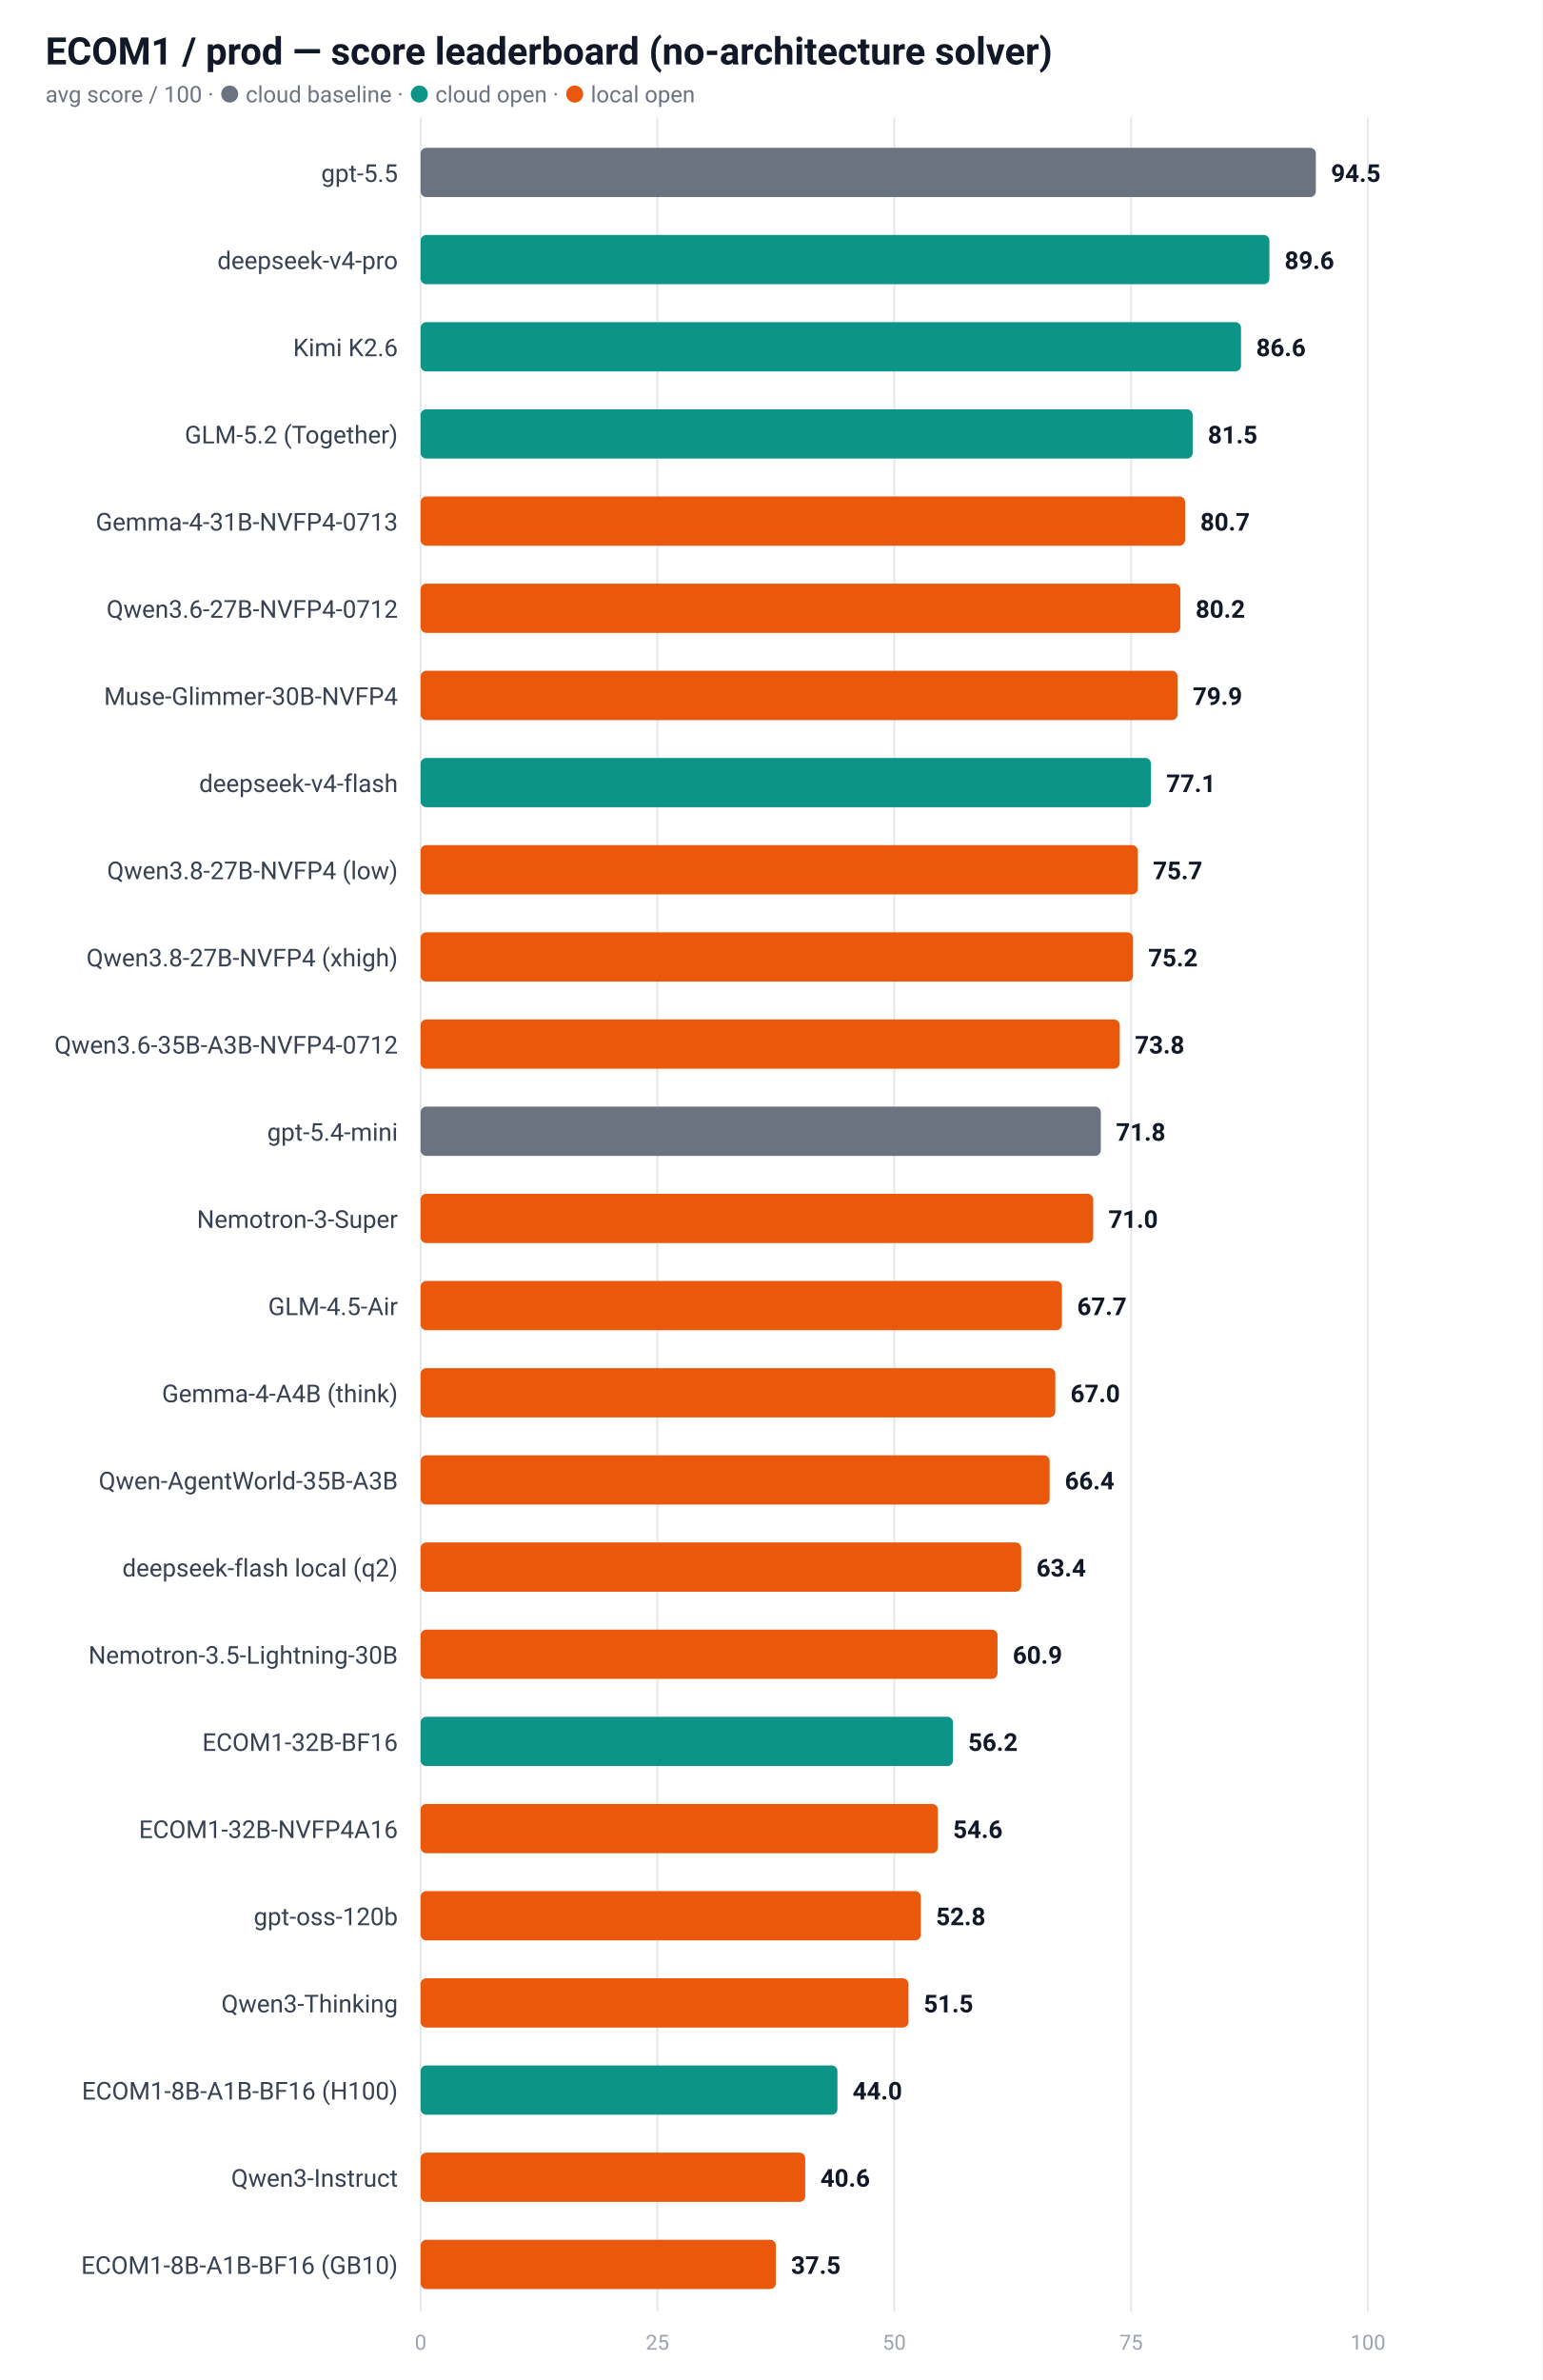
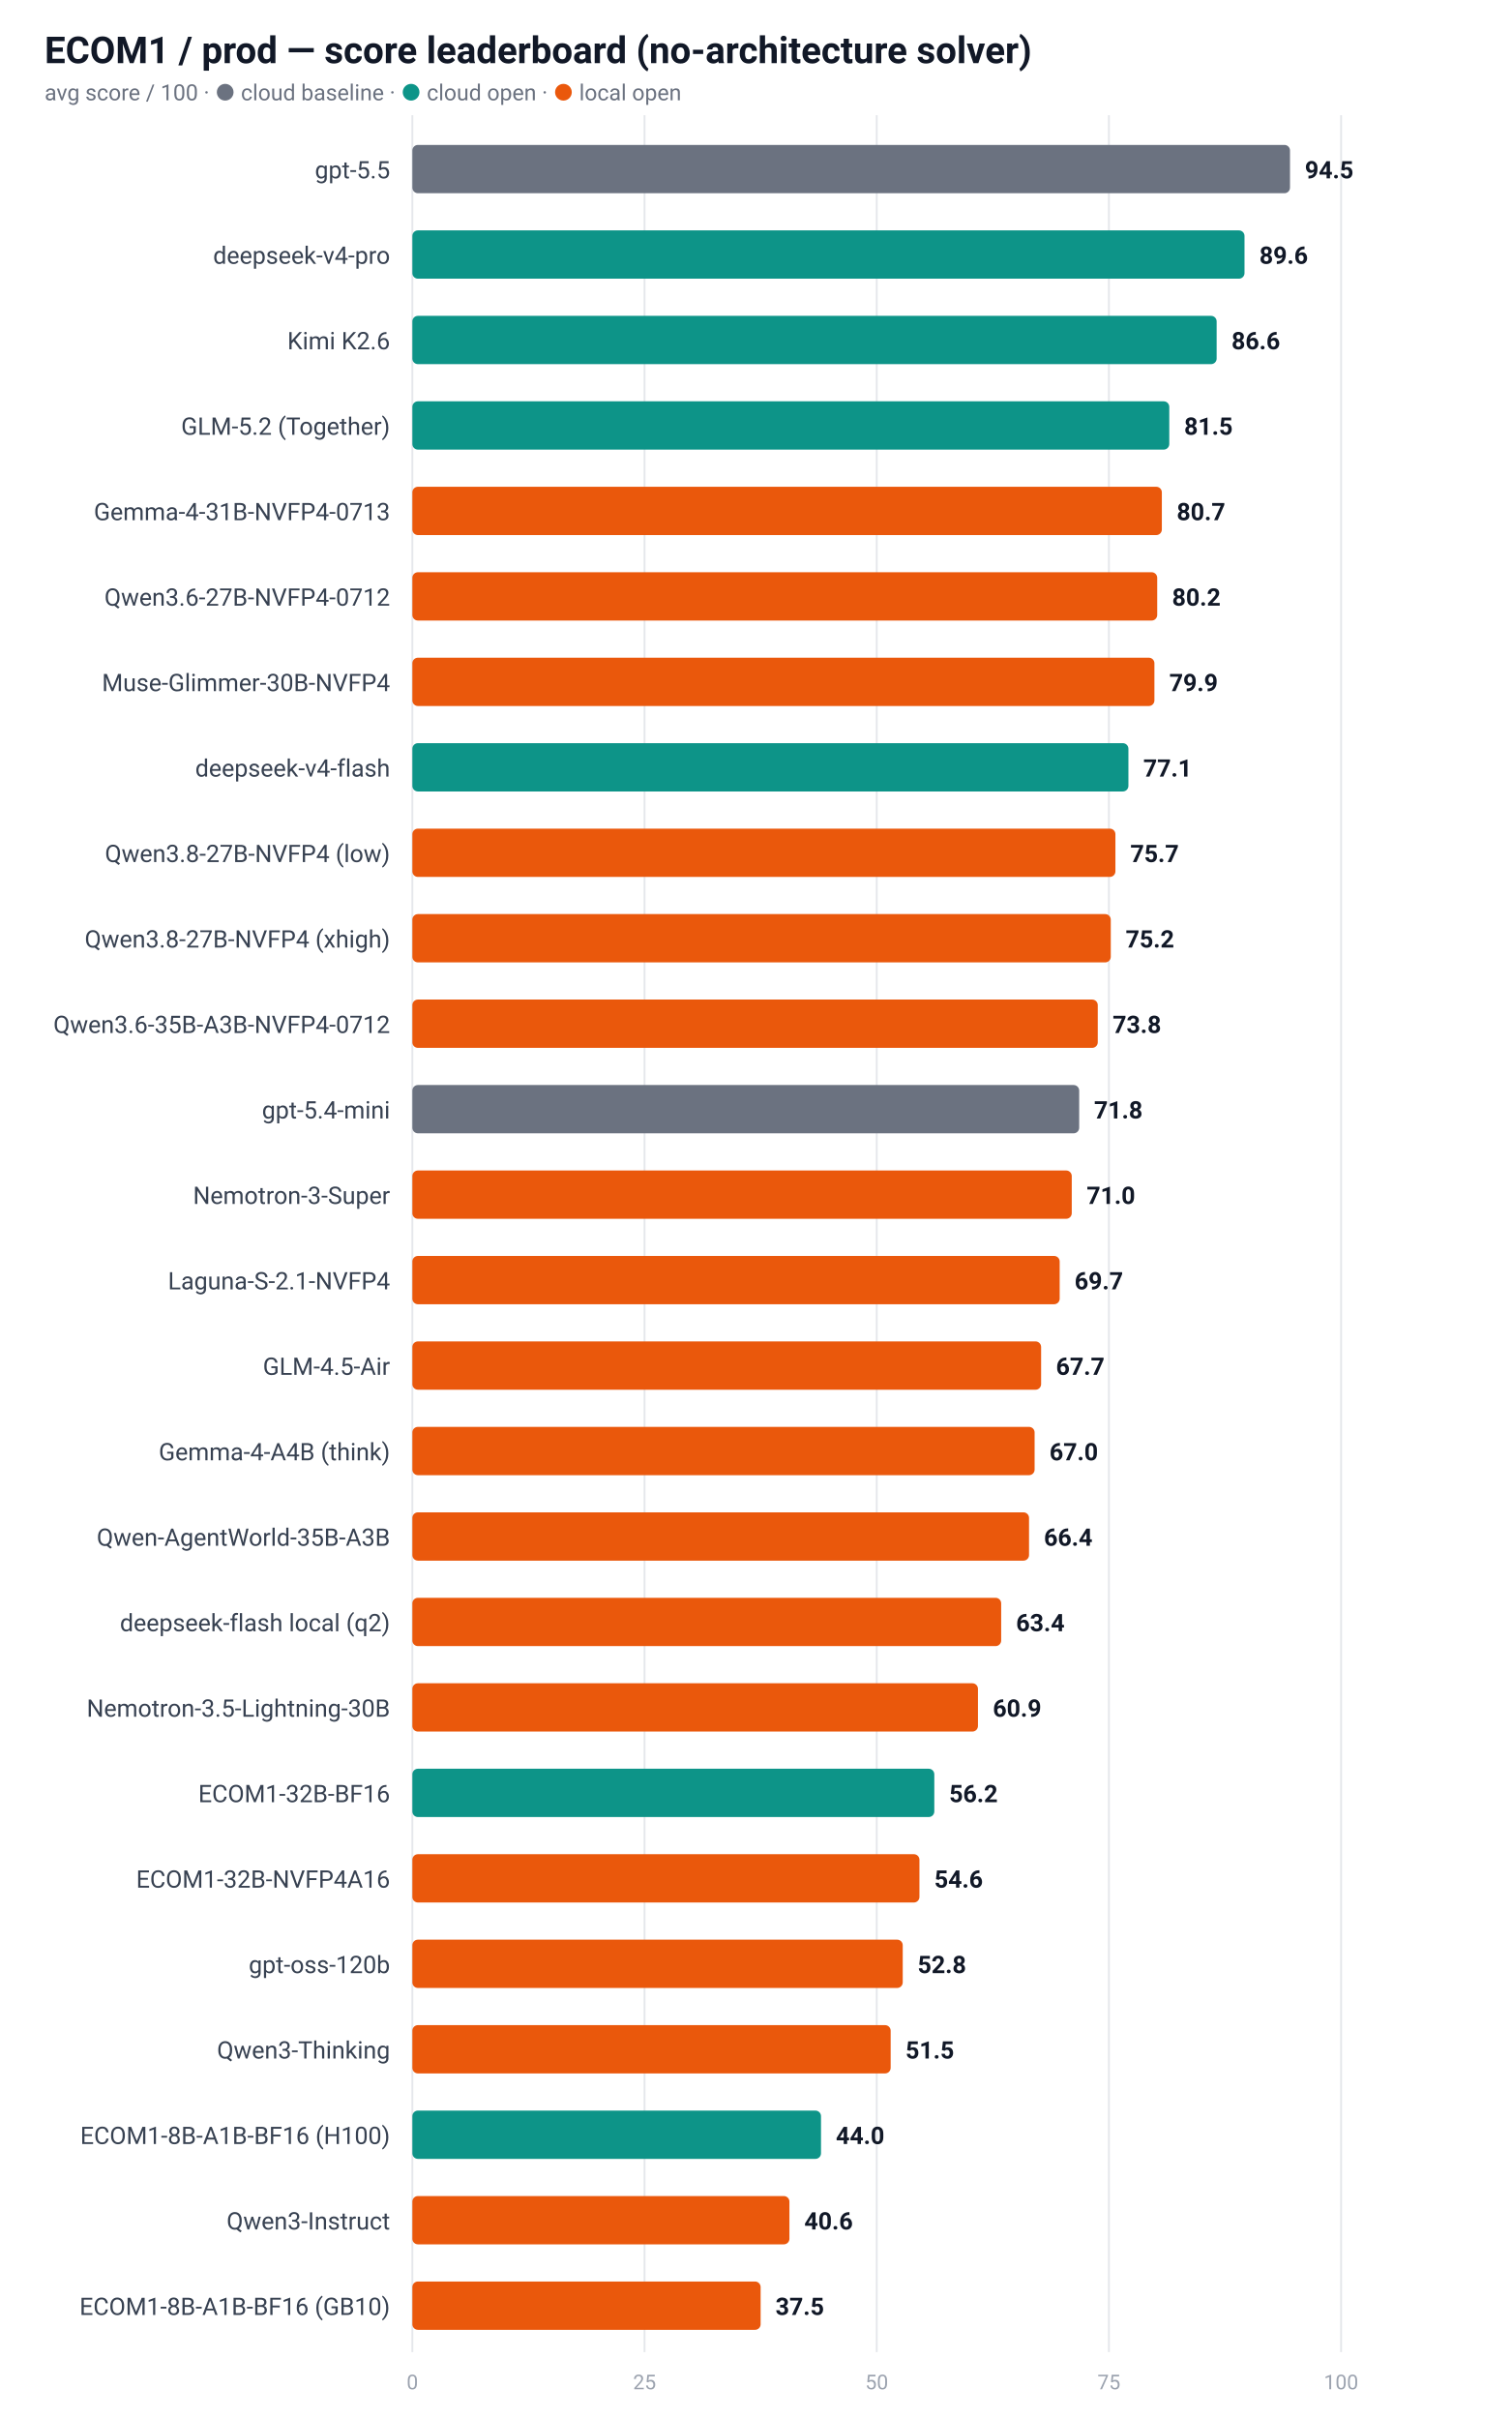
- <svg xmlns="http://www.w3.org/2000/svg" width="814" height="1256" font-family="-apple-system,Segoe UI,Roboto,sans-serif">
-   <rect width="814" height="1256" fill="#ffffff" />
+ <svg xmlns="http://www.w3.org/2000/svg" width="814" height="1302" font-family="-apple-system,Segoe UI,Roboto,sans-serif">
+   <rect width="814" height="1302" fill="#ffffff" />
  <text x="24" y="34" font-size="20" font-weight="700" fill="#111827">ECOM1 / prod — score leaderboard (no-architecture solver)</text>
  <text x="24" y="54" font-size="12" fill="#6b7280">avg score / 100 · <tspan fill="#6b7280">●</tspan> cloud baseline · <tspan fill="#0d9488">●</tspan> cloud open · <tspan fill="#ea580c">●</tspan> local open</text>
-   <line x1="222" y1="62" x2="222" y2="1220" stroke="#e5e7eb" />
-   <text x="222" y="1240" font-size="11" fill="#9ca3af" text-anchor="middle">0</text>
-   <line x1="347" y1="62" x2="347" y2="1220" stroke="#e5e7eb" />
-   <text x="347" y="1240" font-size="11" fill="#9ca3af" text-anchor="middle">25</text>
-   <line x1="472" y1="62" x2="472" y2="1220" stroke="#e5e7eb" />
-   <text x="472" y="1240" font-size="11" fill="#9ca3af" text-anchor="middle">50</text>
-   <line x1="597" y1="62" x2="597" y2="1220" stroke="#e5e7eb" />
-   <text x="597" y="1240" font-size="11" fill="#9ca3af" text-anchor="middle">75</text>
-   <line x1="722" y1="62" x2="722" y2="1220" stroke="#e5e7eb" />
-   <text x="722" y="1240" font-size="11" fill="#9ca3af" text-anchor="middle">100</text>
+   <line x1="222" y1="62" x2="222" y2="1266" stroke="#e5e7eb" />
+   <text x="222" y="1286" font-size="11" fill="#9ca3af" text-anchor="middle">0</text>
+   <line x1="347" y1="62" x2="347" y2="1266" stroke="#e5e7eb" />
+   <text x="347" y="1286" font-size="11" fill="#9ca3af" text-anchor="middle">25</text>
+   <line x1="472" y1="62" x2="472" y2="1266" stroke="#e5e7eb" />
+   <text x="472" y="1286" font-size="11" fill="#9ca3af" text-anchor="middle">50</text>
+   <line x1="597" y1="62" x2="597" y2="1266" stroke="#e5e7eb" />
+   <text x="597" y="1286" font-size="11" fill="#9ca3af" text-anchor="middle">75</text>
+   <line x1="722" y1="62" x2="722" y2="1266" stroke="#e5e7eb" />
+   <text x="722" y="1286" font-size="11" fill="#9ca3af" text-anchor="middle">100</text>
  <text x="210" y="96" font-size="13" fill="#374151" text-anchor="end">gpt-5.5</text>
  <rect x="222" y="78" width="472.5" height="26" rx="3" fill="#6b7280" />
  <text x="702.5" y="96" font-size="13" font-weight="700" fill="#111827">94.5</text>
  <text x="210" y="142" font-size="13" fill="#374151" text-anchor="end">deepseek-v4-pro</text>
  <rect x="222" y="124" width="448" height="26" rx="3" fill="#0d9488" />
  <text x="678" y="142" font-size="13" font-weight="700" fill="#111827">89.6</text>
  <text x="210" y="188" font-size="13" fill="#374151" text-anchor="end">Kimi K2.6</text>
  <rect x="222" y="170" width="433" height="26" rx="3" fill="#0d9488" />
  <text x="663" y="188" font-size="13" font-weight="700" fill="#111827">86.6</text>
  <text x="210" y="234" font-size="13" fill="#374151" text-anchor="end">GLM-5.2 (Together)</text>
  <rect x="222" y="216" width="407.5" height="26" rx="3" fill="#0d9488" />
  <text x="637.5" y="234" font-size="13" font-weight="700" fill="#111827">81.5</text>
  <text x="210" y="280" font-size="13" fill="#374151" text-anchor="end">Gemma-4-31B-NVFP4-0713</text>
  <rect x="222" y="262" width="403.5" height="26" rx="3" fill="#ea580c" />
  <text x="633.5" y="280" font-size="13" font-weight="700" fill="#111827">80.7</text>
  <text x="210" y="326" font-size="13" fill="#374151" text-anchor="end">Qwen3.6-27B-NVFP4-0712</text>
  <rect x="222" y="308" width="401" height="26" rx="3" fill="#ea580c" />
  <text x="631" y="326" font-size="13" font-weight="700" fill="#111827">80.2</text>
  <text x="210" y="372" font-size="13" fill="#374151" text-anchor="end">Muse-Glimmer-30B-NVFP4</text>
  <rect x="222" y="354" width="399.5" height="26" rx="3" fill="#ea580c" />
  <text x="629.5" y="372" font-size="13" font-weight="700" fill="#111827">79.9</text>
  <text x="210" y="418" font-size="13" fill="#374151" text-anchor="end">deepseek-v4-flash</text>
  <rect x="222" y="400" width="385.5" height="26" rx="3" fill="#0d9488" />
  <text x="615.5" y="418" font-size="13" font-weight="700" fill="#111827">77.1</text>
  <text x="210" y="464" font-size="13" fill="#374151" text-anchor="end">Qwen3.8-27B-NVFP4 (low)</text>
  <rect x="222" y="446" width="378.5" height="26" rx="3" fill="#ea580c" />
  <text x="608.5" y="464" font-size="13" font-weight="700" fill="#111827">75.7</text>
  <text x="210" y="510" font-size="13" fill="#374151" text-anchor="end">Qwen3.8-27B-NVFP4 (xhigh)</text>
  <rect x="222" y="492" width="376" height="26" rx="3" fill="#ea580c" />
  <text x="606" y="510" font-size="13" font-weight="700" fill="#111827">75.2</text>
  <text x="210" y="556" font-size="13" fill="#374151" text-anchor="end">Qwen3.6-35B-A3B-NVFP4-0712</text>
  <rect x="222" y="538" width="369" height="26" rx="3" fill="#ea580c" />
  <text x="599" y="556" font-size="13" font-weight="700" fill="#111827">73.8</text>
  <text x="210" y="602" font-size="13" fill="#374151" text-anchor="end">gpt-5.4-mini</text>
  <rect x="222" y="584" width="359" height="26" rx="3" fill="#6b7280" />
  <text x="589" y="602" font-size="13" font-weight="700" fill="#111827">71.8</text>
  <text x="210" y="648" font-size="13" fill="#374151" text-anchor="end">Nemotron-3-Super</text>
  <rect x="222" y="630" width="355" height="26" rx="3" fill="#ea580c" />
  <text x="585" y="648" font-size="13" font-weight="700" fill="#111827">71.0</text>
-   <text x="210" y="694" font-size="13" fill="#374151" text-anchor="end">GLM-4.5-Air</text>
-   <rect x="222" y="676" width="338.5" height="26" rx="3" fill="#ea580c" />
-   <text x="568.5" y="694" font-size="13" font-weight="700" fill="#111827">67.7</text>
-   <text x="210" y="740" font-size="13" fill="#374151" text-anchor="end">Gemma-4-A4B (think)</text>
-   <rect x="222" y="722" width="335" height="26" rx="3" fill="#ea580c" />
-   <text x="565" y="740" font-size="13" font-weight="700" fill="#111827">67.0</text>
-   <text x="210" y="786" font-size="13" fill="#374151" text-anchor="end">Qwen-AgentWorld-35B-A3B</text>
-   <rect x="222" y="768" width="332" height="26" rx="3" fill="#ea580c" />
-   <text x="562" y="786" font-size="13" font-weight="700" fill="#111827">66.4</text>
-   <text x="210" y="832" font-size="13" fill="#374151" text-anchor="end">deepseek-flash local (q2)</text>
-   <rect x="222" y="814" width="317" height="26" rx="3" fill="#ea580c" />
-   <text x="547" y="832" font-size="13" font-weight="700" fill="#111827">63.4</text>
-   <text x="210" y="878" font-size="13" fill="#374151" text-anchor="end">Nemotron-3.5-Lightning-30B</text>
-   <rect x="222" y="860" width="304.5" height="26" rx="3" fill="#ea580c" />
-   <text x="534.5" y="878" font-size="13" font-weight="700" fill="#111827">60.9</text>
-   <text x="210" y="924" font-size="13" fill="#374151" text-anchor="end">ECOM1-32B-BF16</text>
-   <rect x="222" y="906" width="281" height="26" rx="3" fill="#0d9488" />
-   <text x="511" y="924" font-size="13" font-weight="700" fill="#111827">56.2</text>
-   <text x="210" y="970" font-size="13" fill="#374151" text-anchor="end">ECOM1-32B-NVFP4A16</text>
-   <rect x="222" y="952" width="273" height="26" rx="3" fill="#ea580c" />
-   <text x="503" y="970" font-size="13" font-weight="700" fill="#111827">54.6</text>
-   <text x="210" y="1016" font-size="13" fill="#374151" text-anchor="end">gpt-oss-120b</text>
-   <rect x="222" y="998" width="264" height="26" rx="3" fill="#ea580c" />
-   <text x="494" y="1016" font-size="13" font-weight="700" fill="#111827">52.8</text>
-   <text x="210" y="1062" font-size="13" fill="#374151" text-anchor="end">Qwen3-Thinking</text>
-   <rect x="222" y="1044" width="257.5" height="26" rx="3" fill="#ea580c" />
-   <text x="487.5" y="1062" font-size="13" font-weight="700" fill="#111827">51.5</text>
-   <text x="210" y="1108" font-size="13" fill="#374151" text-anchor="end">ECOM1-8B-A1B-BF16 (H100)</text>
-   <rect x="222" y="1090" width="220" height="26" rx="3" fill="#0d9488" />
-   <text x="450" y="1108" font-size="13" font-weight="700" fill="#111827">44.0</text>
-   <text x="210" y="1154" font-size="13" fill="#374151" text-anchor="end">Qwen3-Instruct</text>
-   <rect x="222" y="1136" width="203" height="26" rx="3" fill="#ea580c" />
-   <text x="433" y="1154" font-size="13" font-weight="700" fill="#111827">40.6</text>
-   <text x="210" y="1200" font-size="13" fill="#374151" text-anchor="end">ECOM1-8B-A1B-BF16 (GB10)</text>
-   <rect x="222" y="1182" width="187.5" height="26" rx="3" fill="#ea580c" />
-   <text x="417.5" y="1200" font-size="13" font-weight="700" fill="#111827">37.5</text>
+   <text x="210" y="694" font-size="13" fill="#374151" text-anchor="end">Laguna-S-2.1-NVFP4</text>
+   <rect x="222" y="676" width="348.5" height="26" rx="3" fill="#ea580c" />
+   <text x="578.5" y="694" font-size="13" font-weight="700" fill="#111827">69.7</text>
+   <text x="210" y="740" font-size="13" fill="#374151" text-anchor="end">GLM-4.5-Air</text>
+   <rect x="222" y="722" width="338.5" height="26" rx="3" fill="#ea580c" />
+   <text x="568.5" y="740" font-size="13" font-weight="700" fill="#111827">67.7</text>
+   <text x="210" y="786" font-size="13" fill="#374151" text-anchor="end">Gemma-4-A4B (think)</text>
+   <rect x="222" y="768" width="335" height="26" rx="3" fill="#ea580c" />
+   <text x="565" y="786" font-size="13" font-weight="700" fill="#111827">67.0</text>
+   <text x="210" y="832" font-size="13" fill="#374151" text-anchor="end">Qwen-AgentWorld-35B-A3B</text>
+   <rect x="222" y="814" width="332" height="26" rx="3" fill="#ea580c" />
+   <text x="562" y="832" font-size="13" font-weight="700" fill="#111827">66.4</text>
+   <text x="210" y="878" font-size="13" fill="#374151" text-anchor="end">deepseek-flash local (q2)</text>
+   <rect x="222" y="860" width="317" height="26" rx="3" fill="#ea580c" />
+   <text x="547" y="878" font-size="13" font-weight="700" fill="#111827">63.4</text>
+   <text x="210" y="924" font-size="13" fill="#374151" text-anchor="end">Nemotron-3.5-Lightning-30B</text>
+   <rect x="222" y="906" width="304.5" height="26" rx="3" fill="#ea580c" />
+   <text x="534.5" y="924" font-size="13" font-weight="700" fill="#111827">60.9</text>
+   <text x="210" y="970" font-size="13" fill="#374151" text-anchor="end">ECOM1-32B-BF16</text>
+   <rect x="222" y="952" width="281" height="26" rx="3" fill="#0d9488" />
+   <text x="511" y="970" font-size="13" font-weight="700" fill="#111827">56.2</text>
+   <text x="210" y="1016" font-size="13" fill="#374151" text-anchor="end">ECOM1-32B-NVFP4A16</text>
+   <rect x="222" y="998" width="273" height="26" rx="3" fill="#ea580c" />
+   <text x="503" y="1016" font-size="13" font-weight="700" fill="#111827">54.6</text>
+   <text x="210" y="1062" font-size="13" fill="#374151" text-anchor="end">gpt-oss-120b</text>
+   <rect x="222" y="1044" width="264" height="26" rx="3" fill="#ea580c" />
+   <text x="494" y="1062" font-size="13" font-weight="700" fill="#111827">52.8</text>
+   <text x="210" y="1108" font-size="13" fill="#374151" text-anchor="end">Qwen3-Thinking</text>
+   <rect x="222" y="1090" width="257.5" height="26" rx="3" fill="#ea580c" />
+   <text x="487.5" y="1108" font-size="13" font-weight="700" fill="#111827">51.5</text>
+   <text x="210" y="1154" font-size="13" fill="#374151" text-anchor="end">ECOM1-8B-A1B-BF16 (H100)</text>
+   <rect x="222" y="1136" width="220" height="26" rx="3" fill="#0d9488" />
+   <text x="450" y="1154" font-size="13" font-weight="700" fill="#111827">44.0</text>
+   <text x="210" y="1200" font-size="13" fill="#374151" text-anchor="end">Qwen3-Instruct</text>
+   <rect x="222" y="1182" width="203" height="26" rx="3" fill="#ea580c" />
+   <text x="433" y="1200" font-size="13" font-weight="700" fill="#111827">40.6</text>
+   <text x="210" y="1246" font-size="13" fill="#374151" text-anchor="end">ECOM1-8B-A1B-BF16 (GB10)</text>
+   <rect x="222" y="1228" width="187.5" height="26" rx="3" fill="#ea580c" />
+   <text x="417.5" y="1246" font-size="13" font-weight="700" fill="#111827">37.5</text>
</svg>
